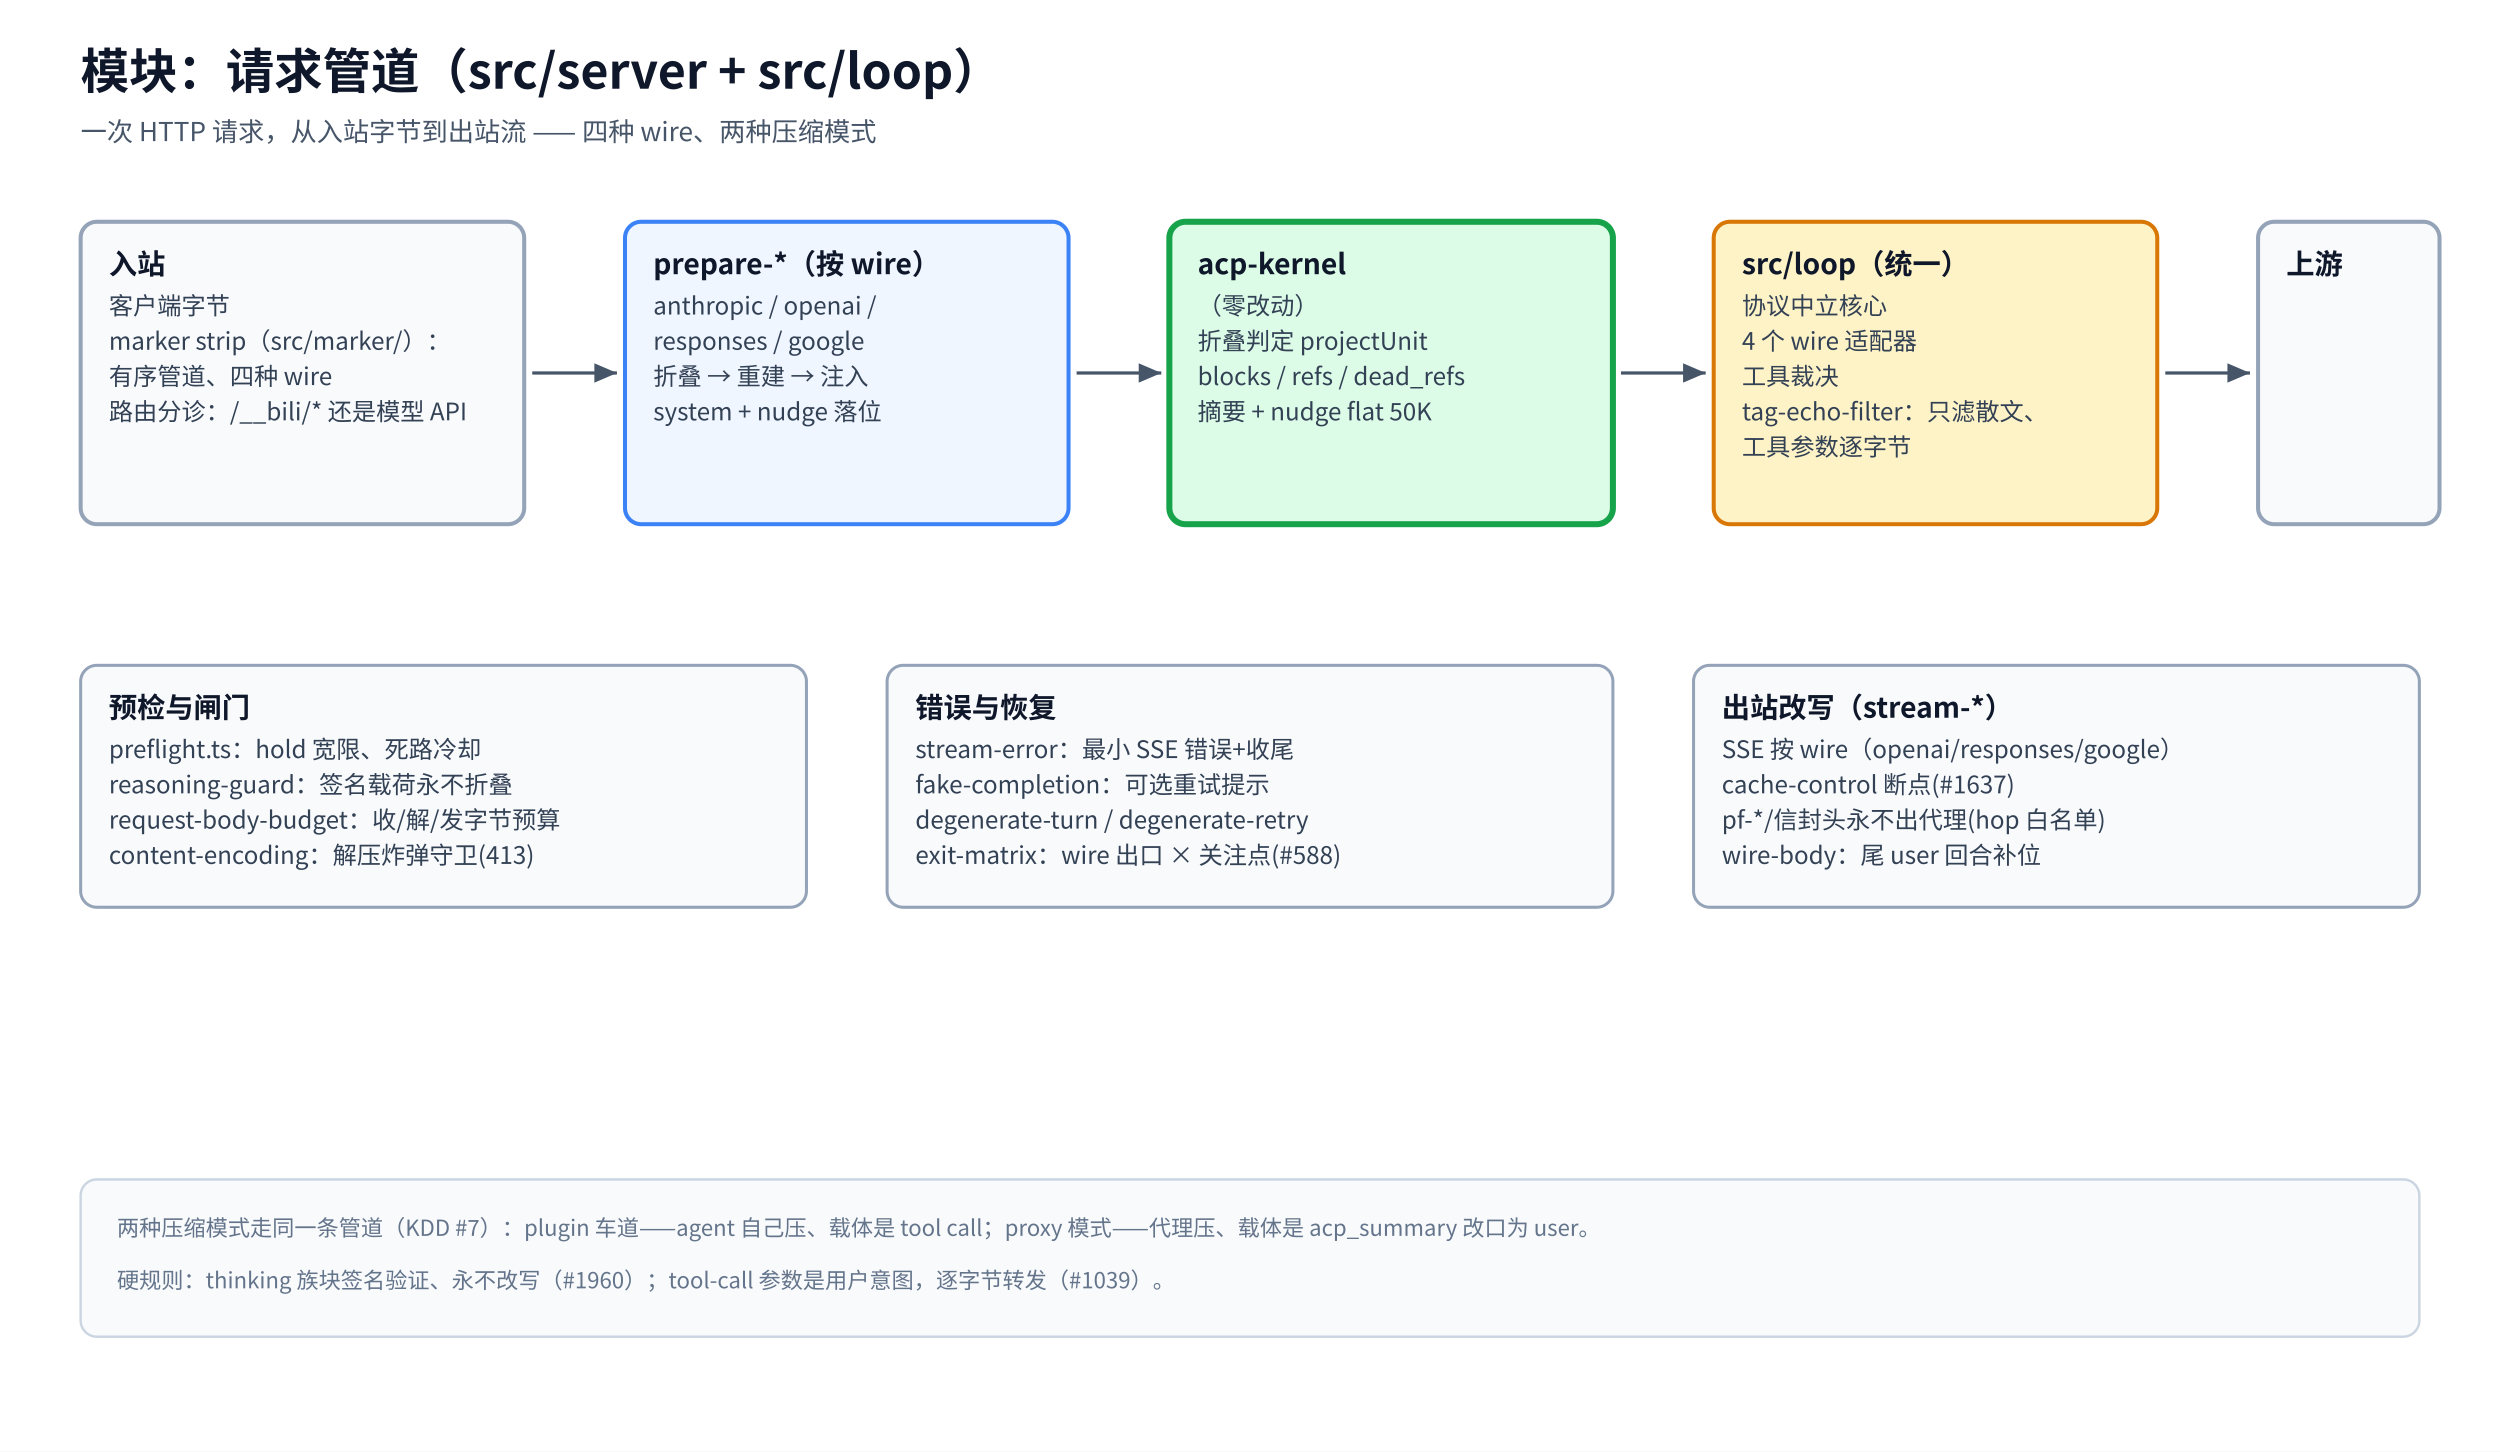
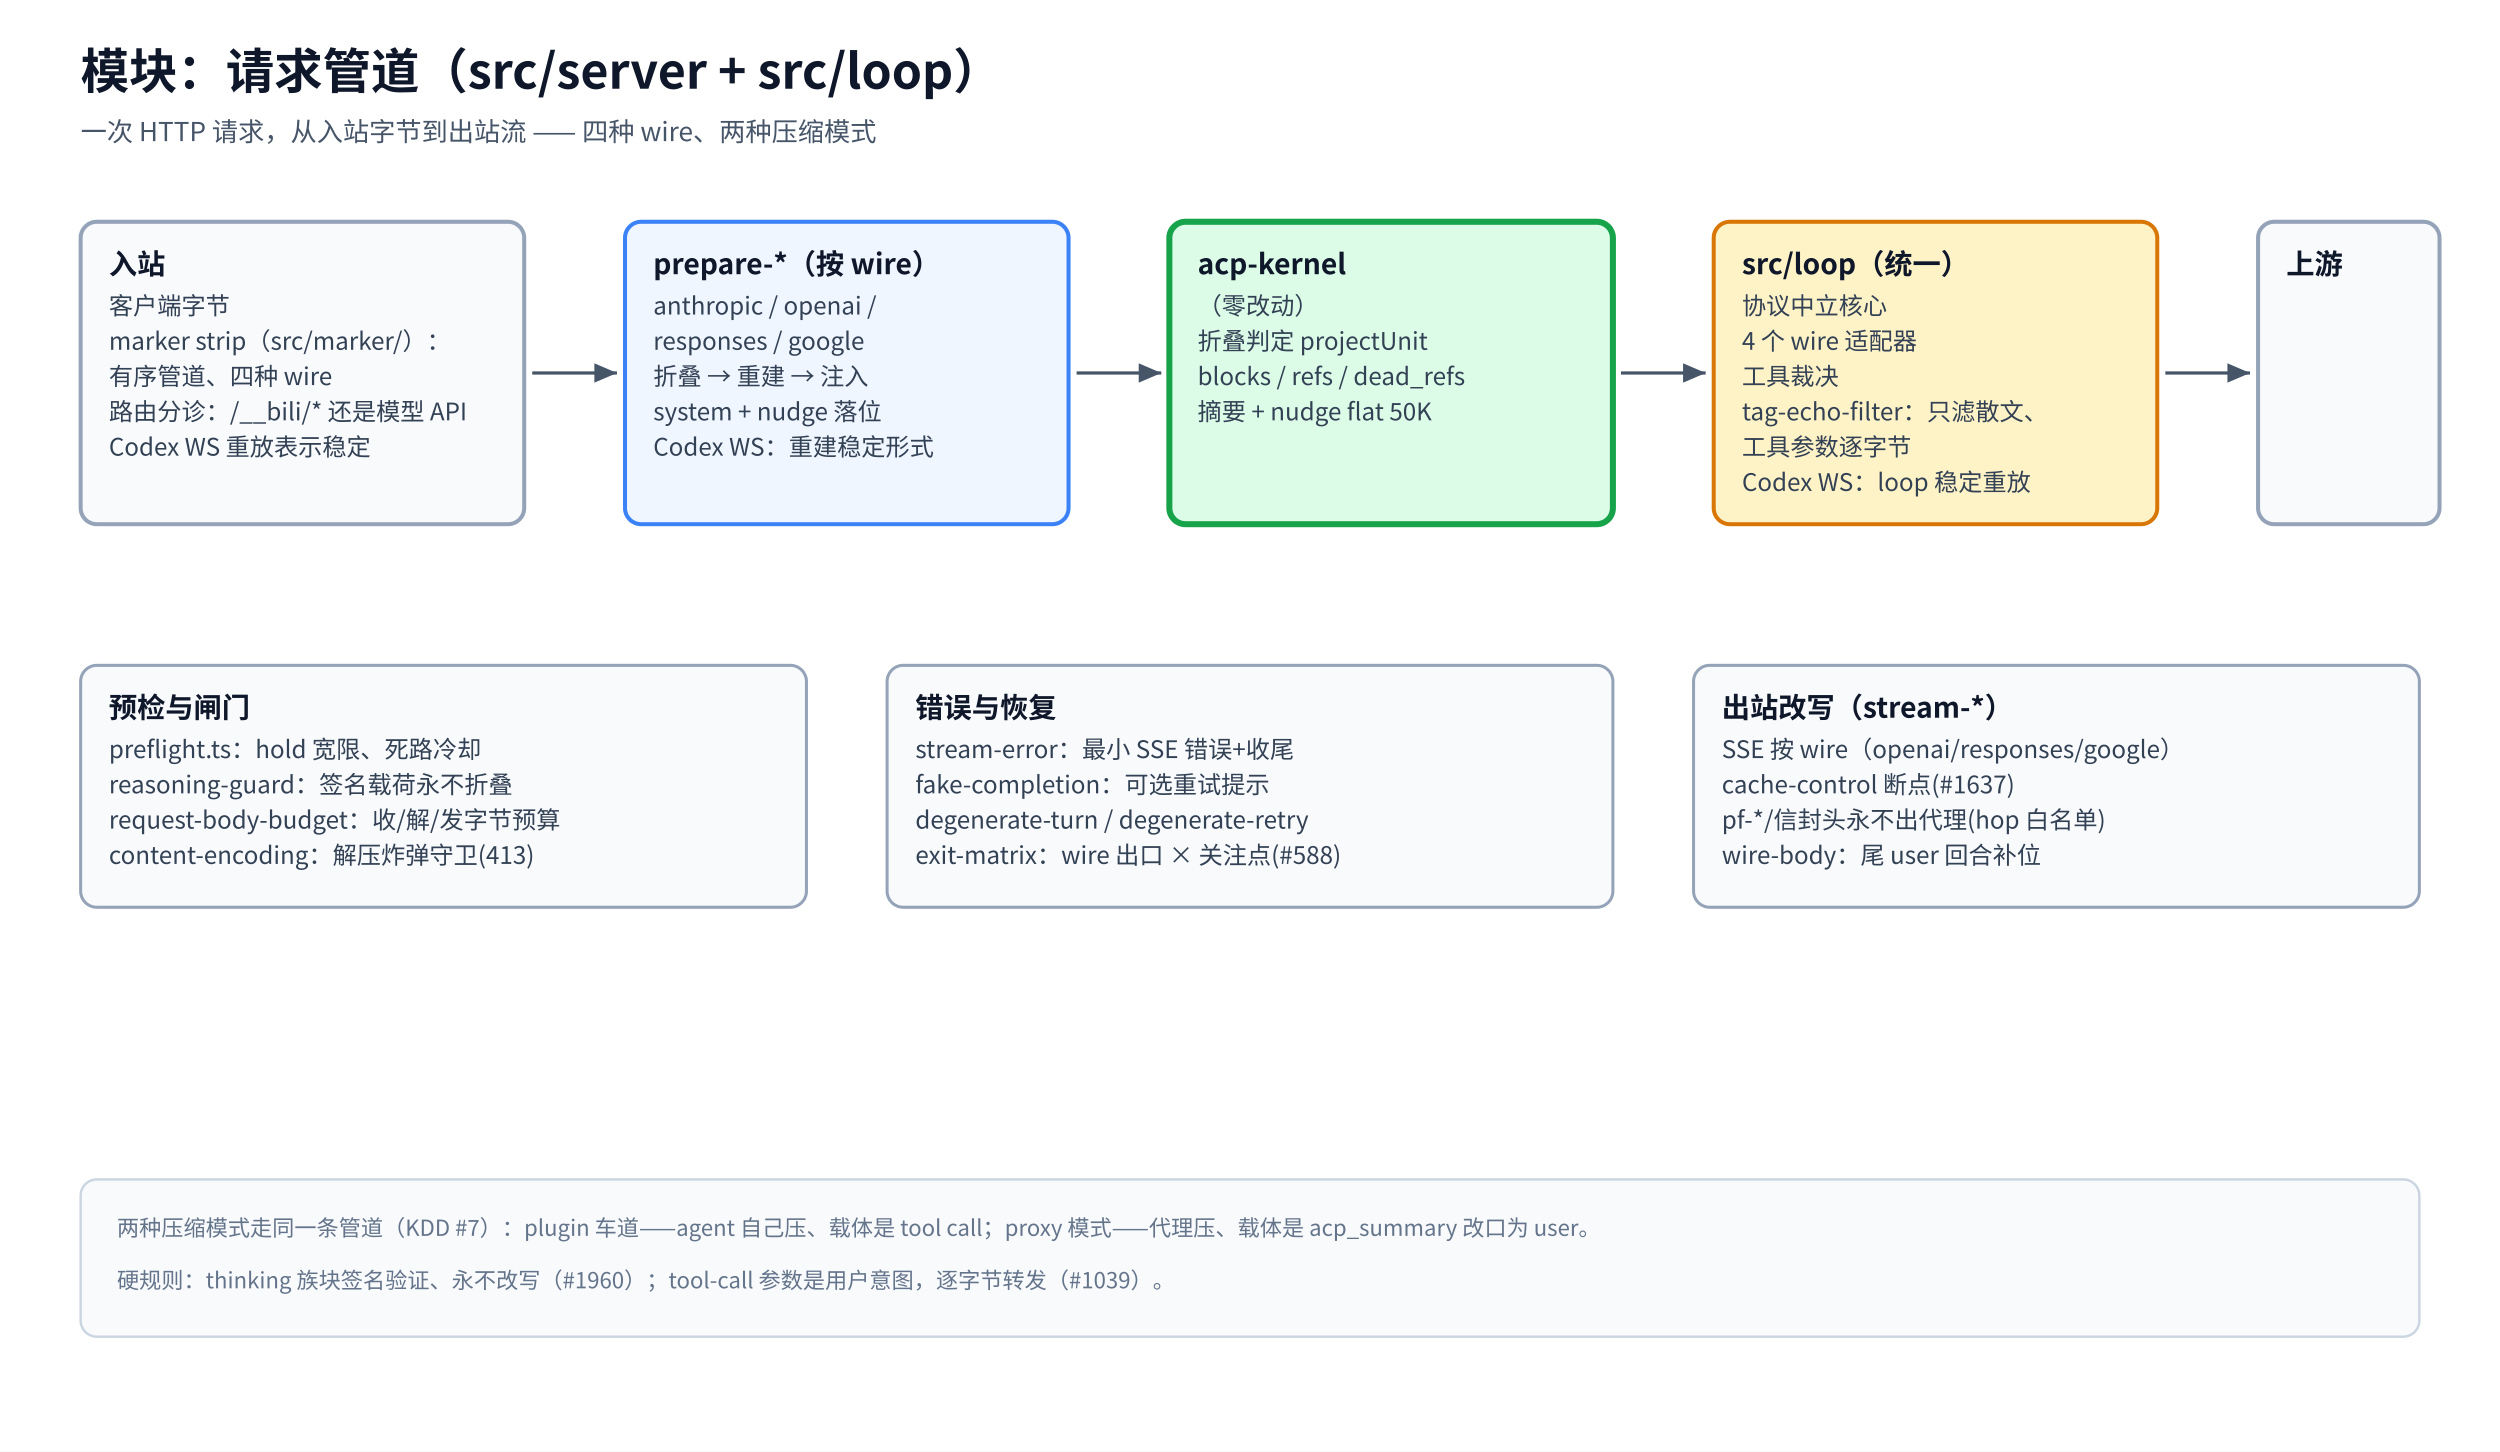
<svg xmlns="http://www.w3.org/2000/svg" width="1240" height="720" viewBox="0 0 1240 720">
  <style>text{font-family:'Noto Sans CJK SC','Droid Sans Fallback',sans-serif;}.tt{font-size:24px;font-weight:700;fill:#0f172a;}.sub{font-size:13px;fill:#475569;}.h{font-size:14px;font-weight:700;fill:#0f172a;}.b{font-size:12px;fill:#334155;}.s{font-size:11px;fill:#64748b;}.leg{font-size:11.5px;fill:#475569;}.warn{font-size:12px;fill:#b91c1c;}.num{font-size:11px;font-weight:700;fill:#fff;}</style>
  <defs>
    <marker id="ar" markerWidth="8" markerHeight="8" refX="7" refY="3" orient="auto">
      <path d="M0,0 L7,3 L0,6 z" fill="#475569" />
    </marker>
    <marker id="argr" markerWidth="8" markerHeight="8" refX="7" refY="3" orient="auto">
      <path d="M0,0 L7,3 L0,6 z" fill="#059669" />
    </marker>
  </defs>
  <rect width="1240" height="720" fill="#ffffff" />
  <rect x="40" y="110" width="220" height="150" rx="8" fill="#f8fafc" stroke="#94a3b8" stroke-width="2" />
  <rect x="310" y="110" width="220" height="150" rx="8" fill="#eff6ff" stroke="#3b82f6" stroke-width="2" />
  <rect x="580" y="110" width="220" height="150" rx="8" fill="#dcfce7" stroke="#16a34a" stroke-width="3" />
  <rect x="850" y="110" width="220" height="150" rx="8" fill="#fef3c7" stroke="#d97706" stroke-width="2" />
  <rect x="1120" y="110" width="90" height="150" rx="8" fill="#f8fafc" stroke="#94a3b8" stroke-width="2" />
  <rect x="40" y="330" width="360" height="120" rx="8" fill="#f8fafc" stroke="#94a3b8" stroke-width="1.5" />
  <rect x="440" y="330" width="360" height="120" rx="8" fill="#f8fafc" stroke="#94a3b8" stroke-width="1.5" />
  <rect x="840" y="330" width="360" height="120" rx="8" fill="#f8fafc" stroke="#94a3b8" stroke-width="1.5" />
  <rect x="40" y="585" width="1160" height="78" rx="8" fill="#f8fafc" stroke="#cbd5e1" stroke-width="1.2" />
  <line x1="264" y1="185" x2="306" y2="185" stroke="#475569" stroke-width="1.6" marker-end="url(#ar)" />
  <line x1="534" y1="185" x2="576" y2="185" stroke="#475569" stroke-width="1.6" marker-end="url(#ar)" />
  <line x1="804" y1="185" x2="846" y2="185" stroke="#475569" stroke-width="1.6" marker-end="url(#ar)" />
  <line x1="1074" y1="185" x2="1116" y2="185" stroke="#475569" stroke-width="1.6" marker-end="url(#ar)" />
  <text x="40" y="44" class="tt">模块：请求管道（src/server + src/loop）</text>
  <text x="40" y="70" class="sub">一次 HTTP 请求，从入站字节到出站流 —— 四种 wire、两种压缩模式</text>
  <text x="54" y="136" class="h">入站</text>
  <text x="54" y="156" class="b">客户端字节</text>
  <text x="54" y="173.5" class="b">marker strip（src/marker/）：</text>
  <text x="54" y="191" class="b">有序管道、四种 wire</text>
  <text x="54" y="208.5" class="b">路由分诊：/__bili/* 还是模型 API</text>
+   <text x="54" y="226" class="b">Codex WS 重放表示稳定</text>
  <text x="324" y="136" class="h">prepare-*（按 wire）</text>
  <text x="324" y="156" class="b">anthropic / openai /</text>
  <text x="324" y="173.5" class="b">responses / google</text>
  <text x="324" y="191" class="b">折叠 → 重建 → 注入</text>
  <text x="324" y="208.5" class="b">system + nudge 落位</text>
+   <text x="324" y="226" class="b">Codex WS：重建稳定形式</text>
  <text x="594" y="136" class="h">acp-kernel</text>
  <text x="594" y="156" class="b">（零改动）</text>
  <text x="594" y="173.5" class="b">折叠判定 projectUnit</text>
  <text x="594" y="191" class="b">blocks / refs / dead_refs</text>
  <text x="594" y="208.5" class="b">摘要 + nudge flat 50K</text>
  <text x="864" y="136" class="h">src/loop（统一）</text>
  <text x="864" y="156" class="b">协议中立核心</text>
  <text x="864" y="173.5" class="b">4 个 wire 适配器</text>
  <text x="864" y="191" class="b">工具裁决</text>
  <text x="864" y="208.5" class="b">tag-echo-filter：只滤散文、</text>
  <text x="864" y="226" class="b">工具参数逐字节</text>
+   <text x="864" y="243.5" class="b">Codex WS：loop 稳定重放</text>
  <text x="1134" y="136" class="h">上游</text>
  <text x="1134" y="156" class="b" />
  <text x="54" y="356" class="h">预检与闸门</text>
  <text x="54" y="376" class="b">preflight.ts：hold 宽限、死路冷却</text>
  <text x="54" y="393.5" class="b">reasoning-guard：签名载荷永不折叠</text>
  <text x="54" y="411" class="b">request-body-budget：收/解/发字节预算</text>
  <text x="54" y="428.5" class="b">content-encoding：解压炸弹守卫(413)</text>
  <text x="454" y="356" class="h">错误与恢复</text>
  <text x="454" y="376" class="b">stream-error：最小 SSE 错误+收尾</text>
  <text x="454" y="393.5" class="b">fake-completion：可选重试提示</text>
  <text x="454" y="411" class="b">degenerate-turn / degenerate-retry</text>
  <text x="454" y="428.5" class="b">exit-matrix：wire 出口 × 关注点(#588)</text>
  <text x="854" y="356" class="h">出站改写（stream-*）</text>
  <text x="854" y="376" class="b">SSE 按 wire（openai/responses/google）</text>
  <text x="854" y="393.5" class="b">cache-control 断点(#1637)</text>
  <text x="854" y="411" class="b">pf-*/信封头永不出代理(hop 白名单)</text>
  <text x="854" y="428.5" class="b">wire-body：尾 user 回合补位</text>
  <text x="58" y="613" class="s">两种压缩模式走同一条管道（KDD #7）：plugin 车道——agent 自己压、载体是 tool call；proxy 模式——代理压、载体是 acp_summary 改口为 user。</text>
  <text x="58" y="639" class="s">硬规则：thinking 族块签名验证、永不改写（#1960）；tool-call 参数是用户意图，逐字节转发（#1039）。</text>
</svg>
